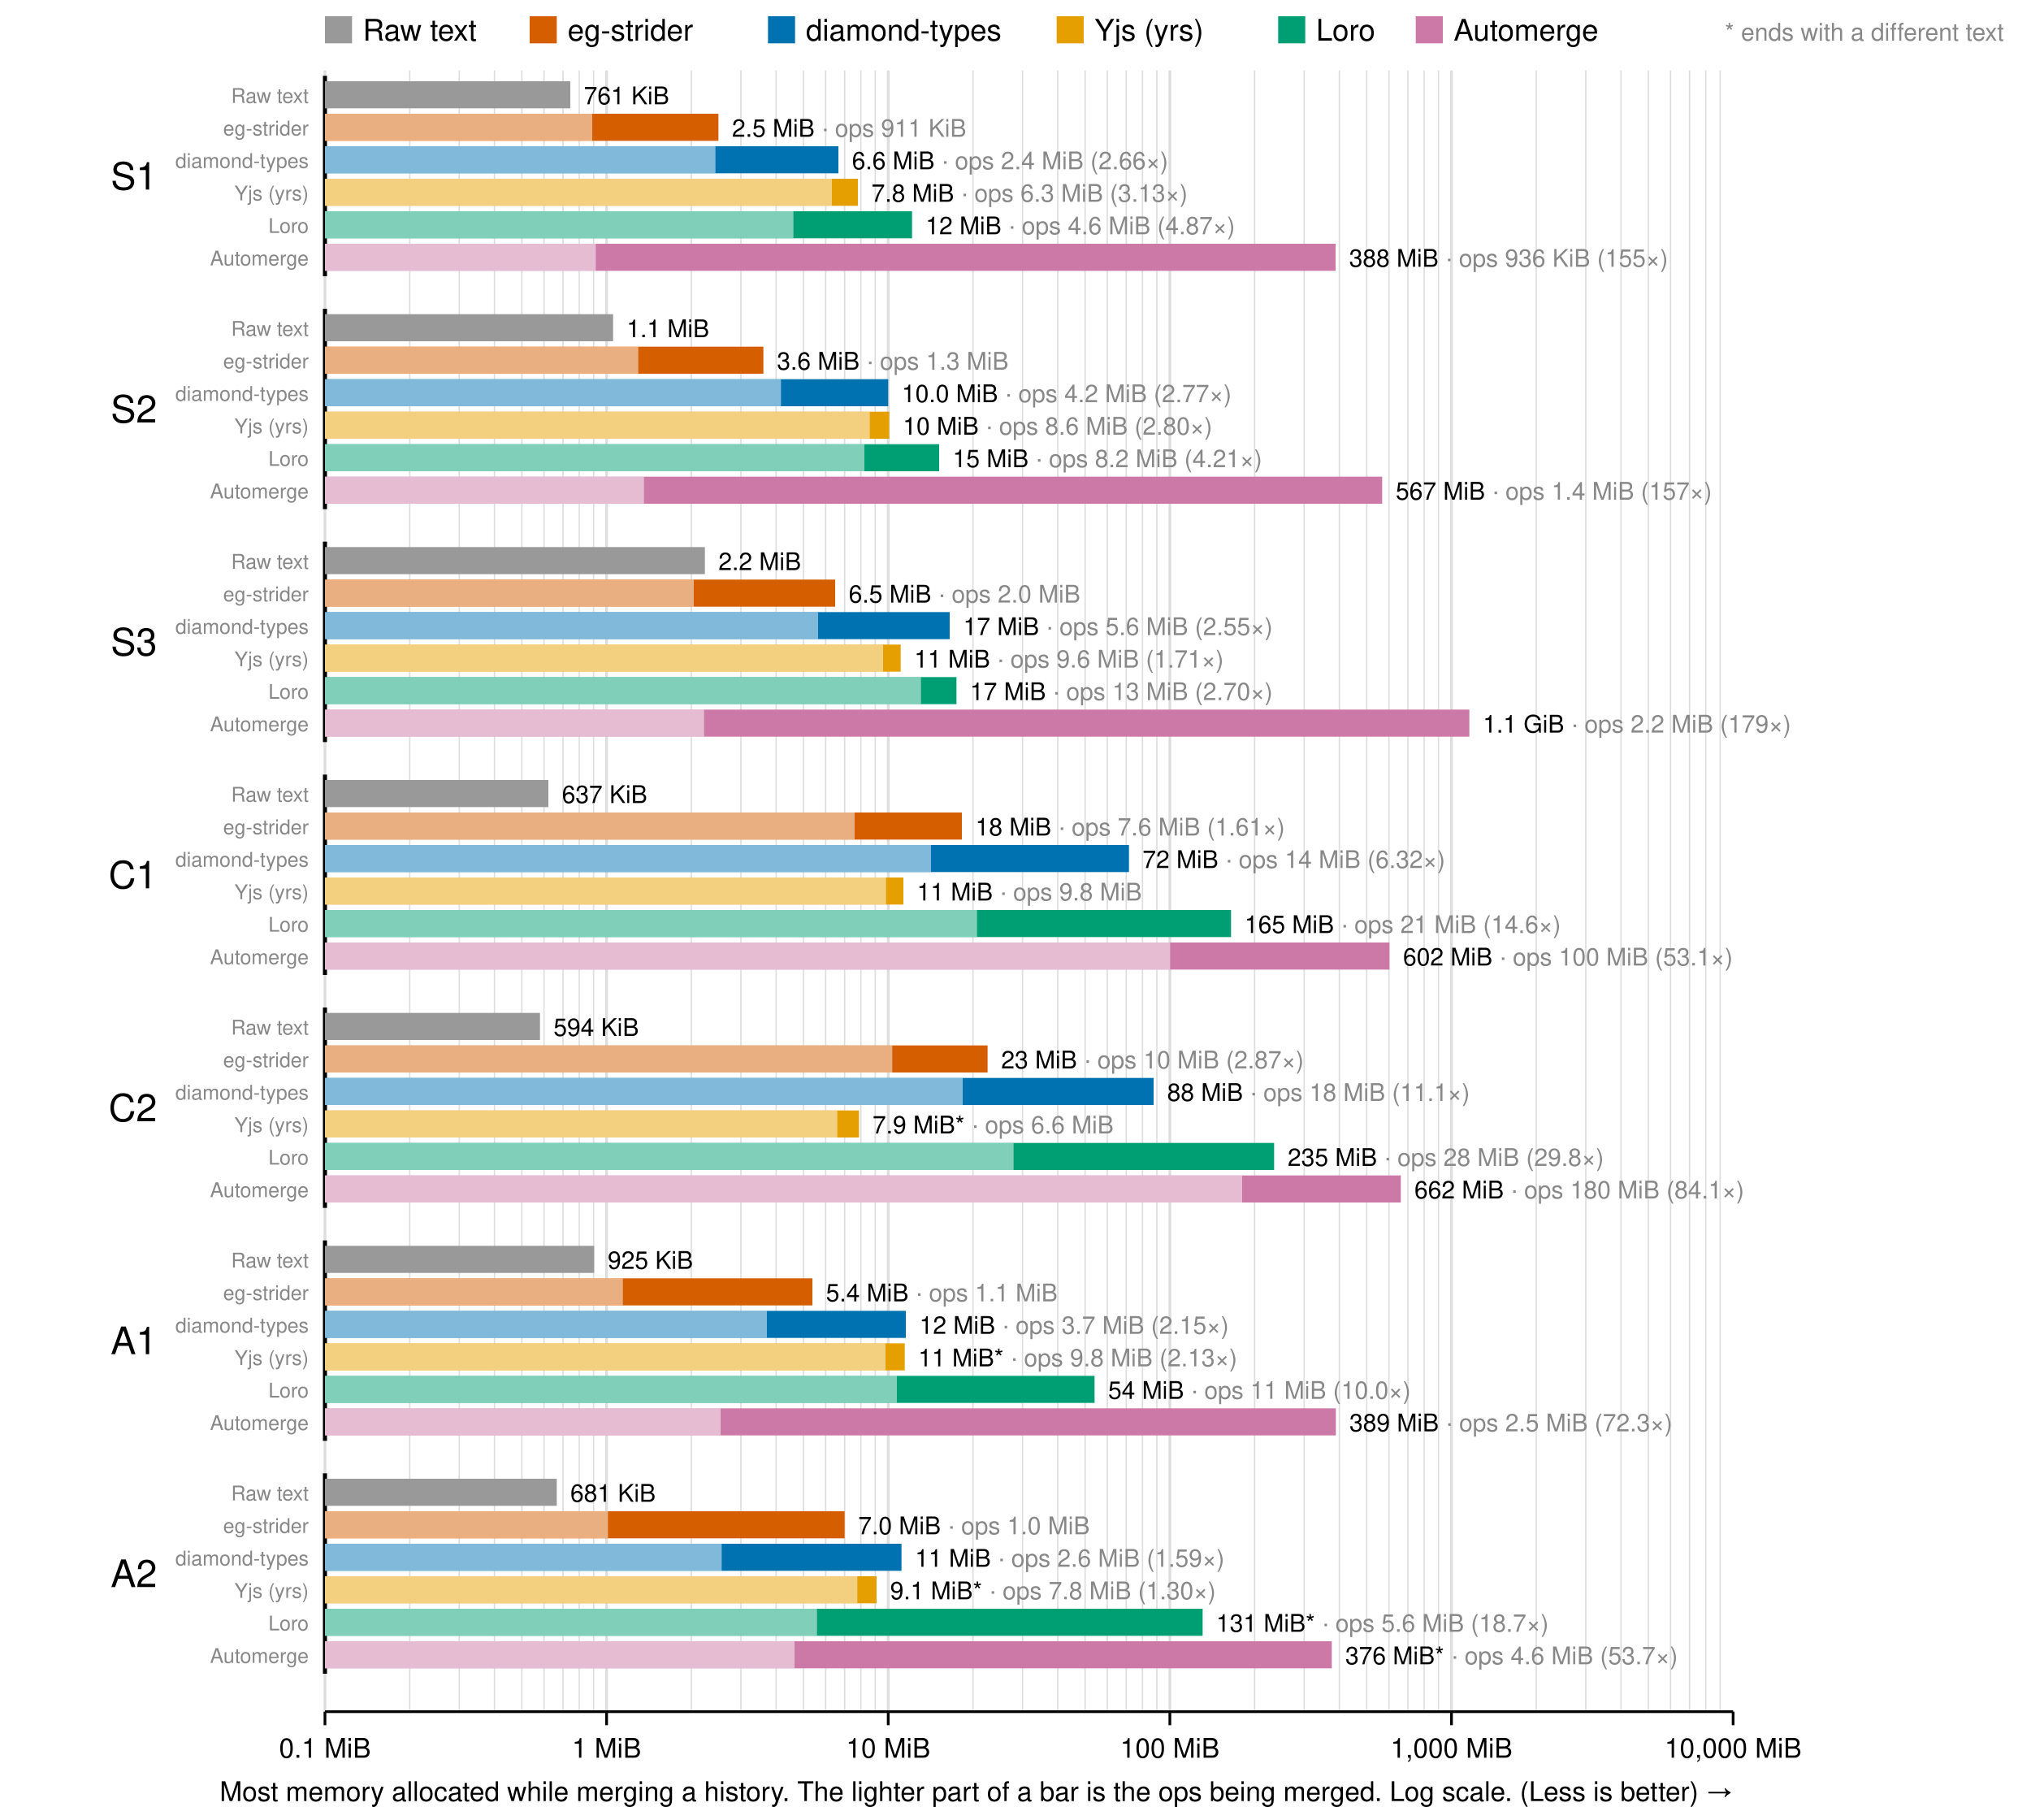
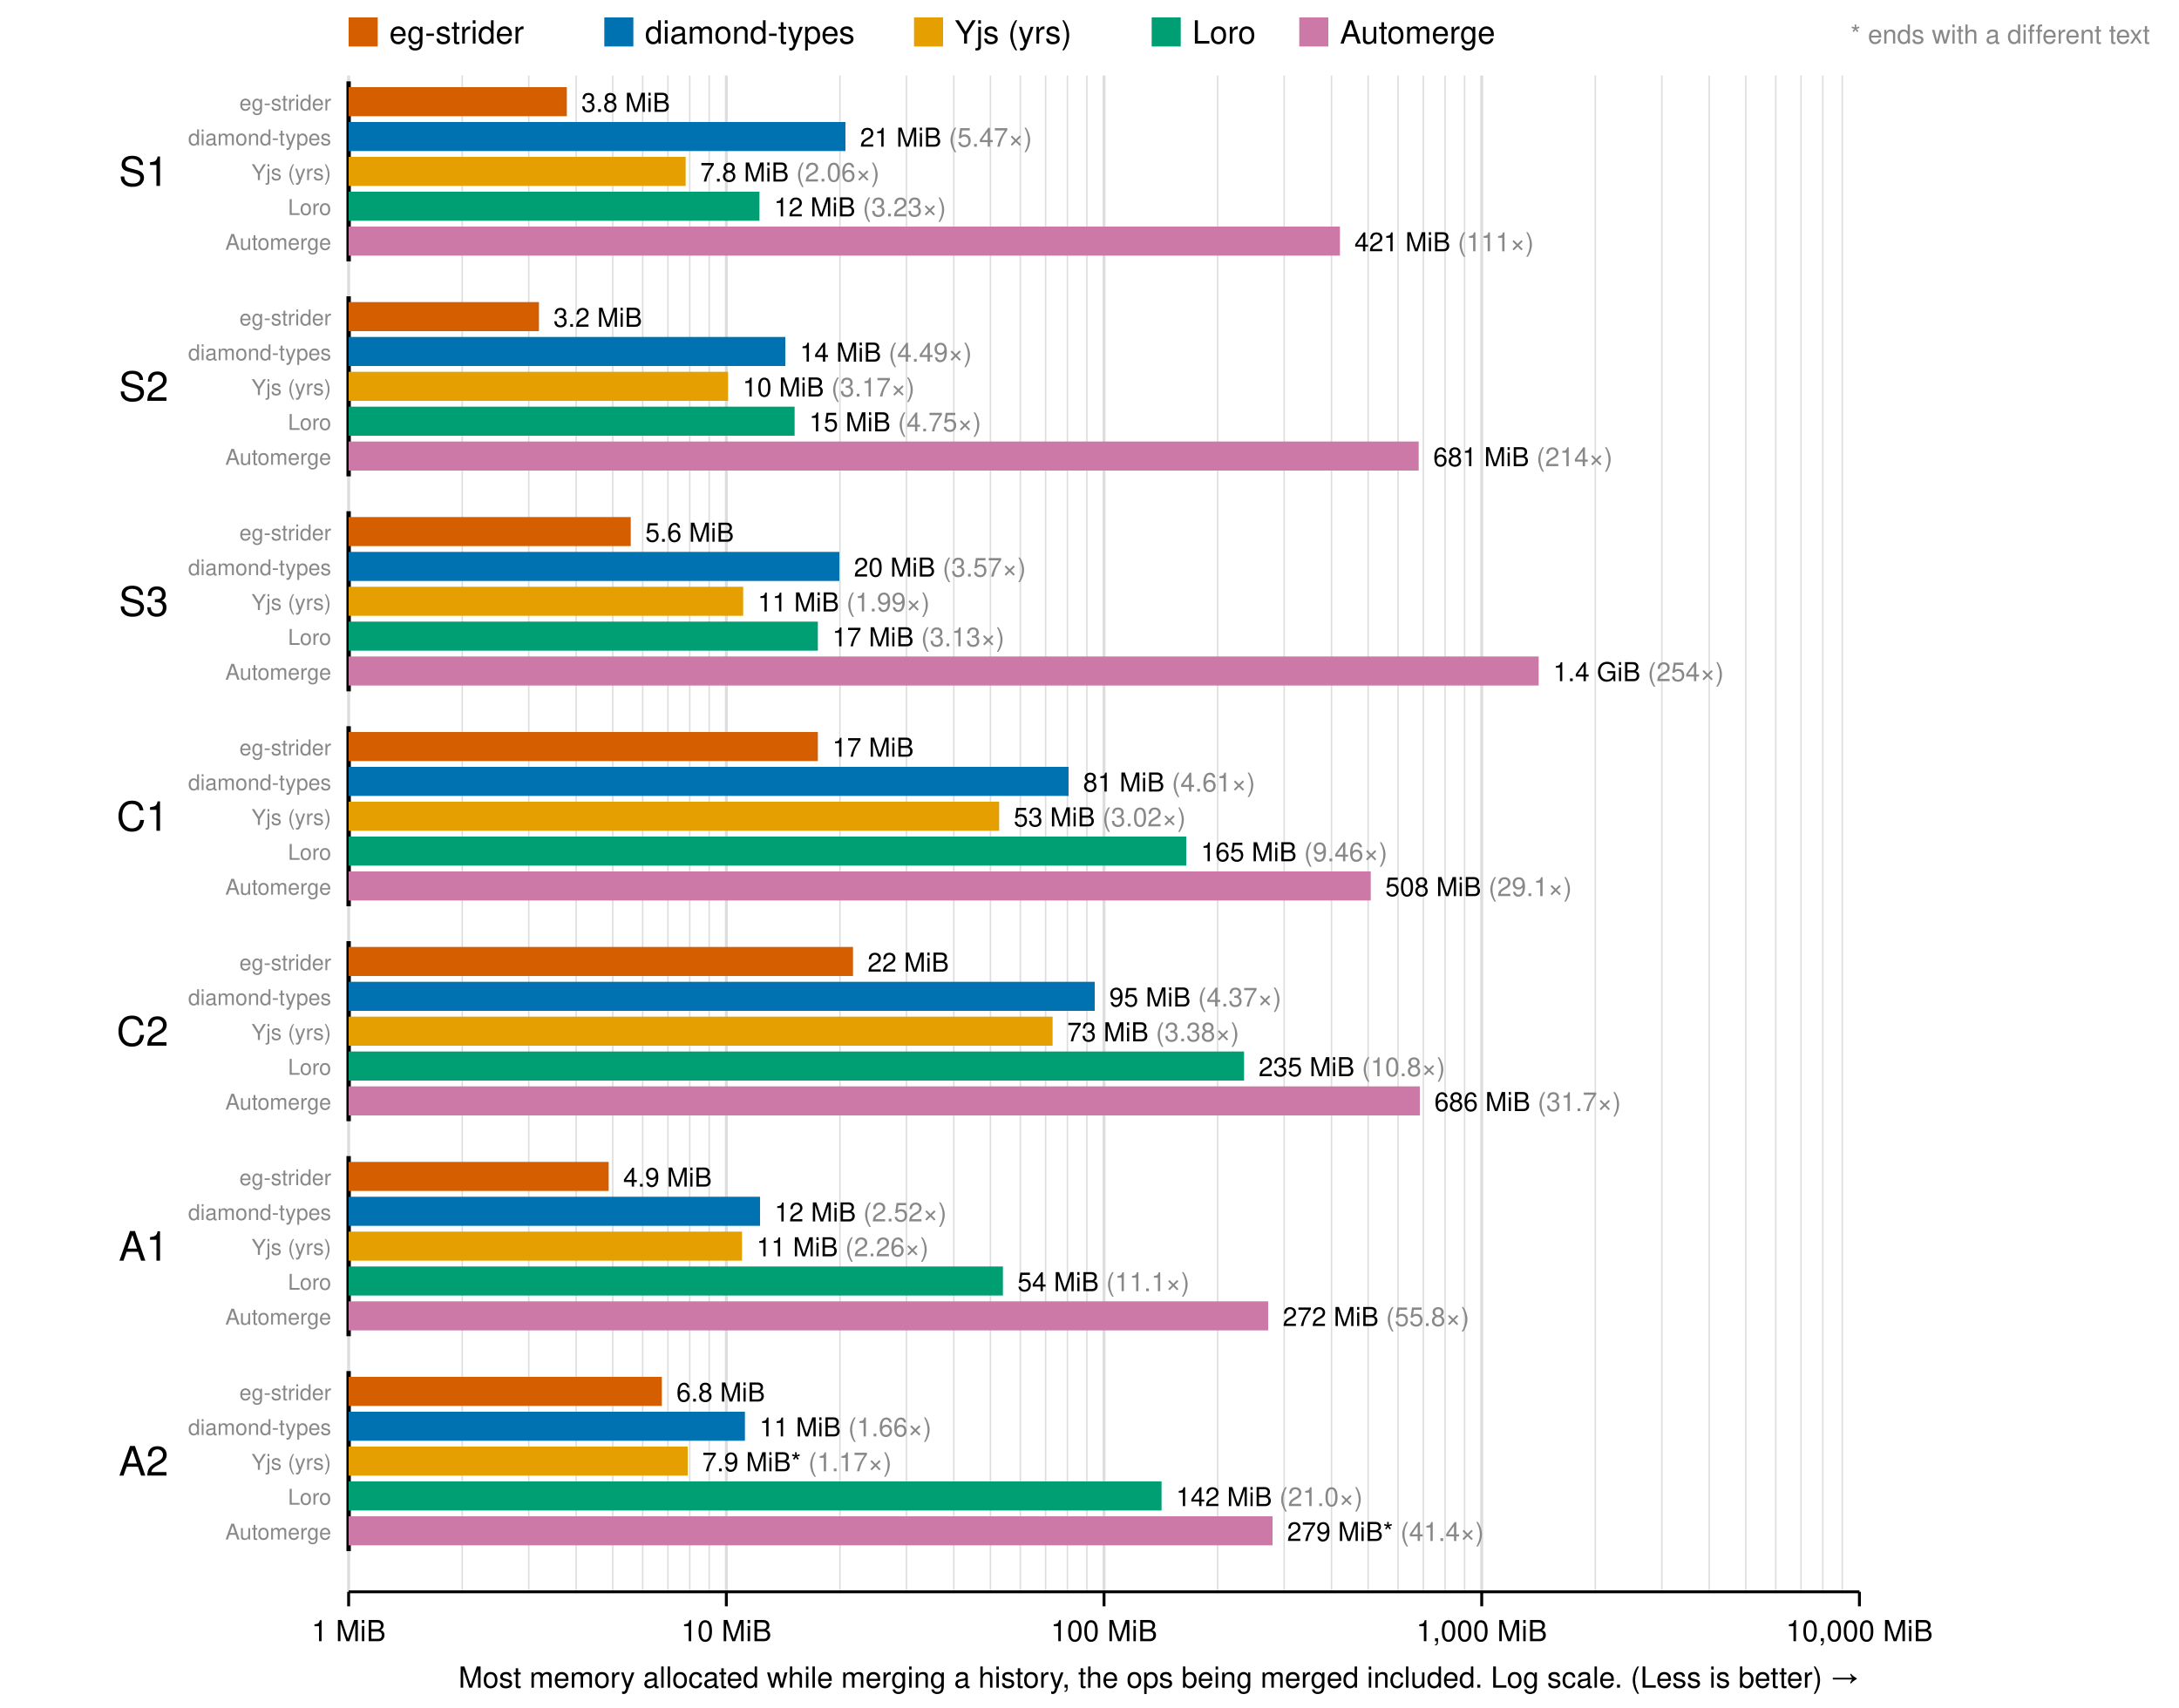
- <svg xmlns="http://www.w3.org/2000/svg" viewBox="0 0 750 672" font-family="Helvetica, Arial, sans-serif">
-   <rect width="750" height="672" fill="white" />
-   <rect x="120" y="6" width="10" height="10" fill="#999999" />
-   <text x="134" y="15" font-size="11">Raw text</text>
-   <rect x="195.6" y="6" width="10" height="10" fill="#d55e00" />
-   <text x="209.6" y="15" font-size="11">eg-strider</text>
-   <rect x="283.6" y="6" width="10" height="10" fill="#0072b2" />
-   <text x="297.6" y="15" font-size="11">diamond-types</text>
-   <rect x="390.2" y="6" width="10" height="10" fill="#e69f00" />
-   <text x="404.2" y="15" font-size="11">Yjs (yrs)</text>
-   <rect x="472" y="6" width="10" height="10" fill="#009e73" />
-   <text x="486" y="15" font-size="11">Loro</text>
-   <rect x="522.8" y="6" width="10" height="10" fill="#cc79a7" />
-   <text x="536.8" y="15" font-size="11">Automerge</text>
+ <svg xmlns="http://www.w3.org/2000/svg" viewBox="0 0 750 588" font-family="Helvetica, Arial, sans-serif">
+   <rect width="750" height="588" fill="white" />
+   <rect x="120" y="6" width="10" height="10" fill="#d55e00" />
+   <text x="134" y="15" font-size="11">eg-strider</text>
+   <rect x="208.0" y="6" width="10" height="10" fill="#0072b2" />
+   <text x="222.0" y="15" font-size="11">diamond-types</text>
+   <rect x="314.6" y="6" width="10" height="10" fill="#e69f00" />
+   <text x="328.6" y="15" font-size="11">Yjs (yrs)</text>
+   <rect x="396.4" y="6" width="10" height="10" fill="#009e73" />
+   <text x="410.4" y="15" font-size="11">Loro</text>
+   <rect x="447.2" y="6" width="10" height="10" fill="#cc79a7" />
+   <text x="461.2" y="15" font-size="11">Automerge</text>
  <text x="740" y="15" font-size="9" fill="#888" text-anchor="end">* ends with a different text</text>
-   <line x1="120.0" y1="26" x2="120.0" y2="632" stroke="#ddd" stroke-width="1" />
-   <line x1="151.3" y1="26" x2="151.3" y2="632" stroke="#ddd" stroke-width="0.5" />
-   <line x1="169.6" y1="26" x2="169.6" y2="632" stroke="#ddd" stroke-width="0.5" />
-   <line x1="182.6" y1="26" x2="182.6" y2="632" stroke="#ddd" stroke-width="0.5" />
-   <line x1="192.7" y1="26" x2="192.7" y2="632" stroke="#ddd" stroke-width="0.5" />
-   <line x1="200.9" y1="26" x2="200.9" y2="632" stroke="#ddd" stroke-width="0.5" />
-   <line x1="207.9" y1="26" x2="207.9" y2="632" stroke="#ddd" stroke-width="0.5" />
-   <line x1="213.9" y1="26" x2="213.9" y2="632" stroke="#ddd" stroke-width="0.5" />
-   <line x1="219.2" y1="26" x2="219.2" y2="632" stroke="#ddd" stroke-width="0.5" />
-   <line x1="224.0" y1="26" x2="224.0" y2="632" stroke="#ddd" stroke-width="1" />
-   <line x1="255.3" y1="26" x2="255.3" y2="632" stroke="#ddd" stroke-width="0.5" />
-   <line x1="273.6" y1="26" x2="273.6" y2="632" stroke="#ddd" stroke-width="0.5" />
-   <line x1="286.6" y1="26" x2="286.6" y2="632" stroke="#ddd" stroke-width="0.5" />
-   <line x1="296.7" y1="26" x2="296.7" y2="632" stroke="#ddd" stroke-width="0.5" />
-   <line x1="304.9" y1="26" x2="304.9" y2="632" stroke="#ddd" stroke-width="0.5" />
-   <line x1="311.9" y1="26" x2="311.9" y2="632" stroke="#ddd" stroke-width="0.5" />
-   <line x1="317.9" y1="26" x2="317.9" y2="632" stroke="#ddd" stroke-width="0.5" />
-   <line x1="323.2" y1="26" x2="323.2" y2="632" stroke="#ddd" stroke-width="0.5" />
-   <line x1="328.0" y1="26" x2="328.0" y2="632" stroke="#ddd" stroke-width="1" />
-   <line x1="359.3" y1="26" x2="359.3" y2="632" stroke="#ddd" stroke-width="0.5" />
-   <line x1="377.6" y1="26" x2="377.6" y2="632" stroke="#ddd" stroke-width="0.5" />
-   <line x1="390.6" y1="26" x2="390.6" y2="632" stroke="#ddd" stroke-width="0.5" />
-   <line x1="400.7" y1="26" x2="400.7" y2="632" stroke="#ddd" stroke-width="0.5" />
-   <line x1="408.9" y1="26" x2="408.9" y2="632" stroke="#ddd" stroke-width="0.5" />
-   <line x1="415.9" y1="26" x2="415.9" y2="632" stroke="#ddd" stroke-width="0.5" />
-   <line x1="421.9" y1="26" x2="421.9" y2="632" stroke="#ddd" stroke-width="0.5" />
-   <line x1="427.2" y1="26" x2="427.2" y2="632" stroke="#ddd" stroke-width="0.5" />
-   <line x1="432.0" y1="26" x2="432.0" y2="632" stroke="#ddd" stroke-width="1" />
-   <line x1="463.3" y1="26" x2="463.3" y2="632" stroke="#ddd" stroke-width="0.5" />
-   <line x1="481.6" y1="26" x2="481.6" y2="632" stroke="#ddd" stroke-width="0.5" />
-   <line x1="494.6" y1="26" x2="494.6" y2="632" stroke="#ddd" stroke-width="0.5" />
-   <line x1="504.7" y1="26" x2="504.7" y2="632" stroke="#ddd" stroke-width="0.5" />
-   <line x1="512.9" y1="26" x2="512.9" y2="632" stroke="#ddd" stroke-width="0.5" />
-   <line x1="519.9" y1="26" x2="519.9" y2="632" stroke="#ddd" stroke-width="0.5" />
-   <line x1="525.9" y1="26" x2="525.9" y2="632" stroke="#ddd" stroke-width="0.5" />
-   <line x1="531.2" y1="26" x2="531.2" y2="632" stroke="#ddd" stroke-width="0.5" />
-   <line x1="536.0" y1="26" x2="536.0" y2="632" stroke="#ddd" stroke-width="1" />
-   <line x1="567.3" y1="26" x2="567.3" y2="632" stroke="#ddd" stroke-width="0.5" />
-   <line x1="585.6" y1="26" x2="585.6" y2="632" stroke="#ddd" stroke-width="0.5" />
-   <line x1="598.6" y1="26" x2="598.6" y2="632" stroke="#ddd" stroke-width="0.5" />
-   <line x1="608.7" y1="26" x2="608.7" y2="632" stroke="#ddd" stroke-width="0.5" />
-   <line x1="616.9" y1="26" x2="616.9" y2="632" stroke="#ddd" stroke-width="0.5" />
-   <line x1="623.9" y1="26" x2="623.9" y2="632" stroke="#ddd" stroke-width="0.5" />
-   <line x1="629.9" y1="26" x2="629.9" y2="632" stroke="#ddd" stroke-width="0.5" />
-   <line x1="635.2" y1="26" x2="635.2" y2="632" stroke="#ddd" stroke-width="0.5" />
-   <line x1="120.0" y1="632" x2="120.0" y2="637" stroke="black" />
-   <text x="120.0" y="649" font-size="10" text-anchor="middle">0.1 MiB</text>
-   <line x1="224.0" y1="632" x2="224.0" y2="637" stroke="black" />
-   <text x="224.0" y="649" font-size="10" text-anchor="middle">1 MiB</text>
-   <line x1="328.0" y1="632" x2="328.0" y2="637" stroke="black" />
-   <text x="328.0" y="649" font-size="10" text-anchor="middle">10 MiB</text>
-   <line x1="432.0" y1="632" x2="432.0" y2="637" stroke="black" />
-   <text x="432.0" y="649" font-size="10" text-anchor="middle">100 MiB</text>
-   <line x1="536.0" y1="632" x2="536.0" y2="637" stroke="black" />
-   <text x="536.0" y="649" font-size="10" text-anchor="middle">1,000 MiB</text>
-   <line x1="640.0" y1="632" x2="640.0" y2="637" stroke="black" />
-   <text x="640.0" y="649" font-size="10" text-anchor="middle">10,000 MiB</text>
-   <line x1="120" y1="632" x2="640" y2="632" stroke="black" />
-   <text x="640" y="665" font-size="10" text-anchor="end">Most memory allocated while merging a history. The lighter part of a bar is the ops being merged. Log scale. (Less is better) →</text>
-   <text x="58" y="70.0" font-size="14" text-anchor="end">S1</text>
-   <line x1="120" y1="28" x2="120" y2="102" stroke="black" stroke-width="1.5" />
-   <text x="114" y="38" font-size="7.5" fill="#888" text-anchor="end">Raw text</text>
-   <rect x="120" y="30" width="90.6" height="10" fill="#999999" />
-   <text x="215.6" y="38.5" font-size="9">761 KiB</text>
-   <text x="114" y="50" font-size="7.5" fill="#888" text-anchor="end">eg-strider</text>
-   <rect x="120" y="42" width="145.3" height="10" fill="#d55e00" />
-   <rect x="120" y="42" width="98.7" height="10" fill="white" fill-opacity="0.5" />
-   <text x="270.3" y="50.5" font-size="9">2.5 MiB <tspan fill="#888">· ops 911 KiB</tspan>
-   </text>
-   <text x="114" y="62" font-size="7.5" fill="#888" text-anchor="end">diamond-types</text>
-   <rect x="120" y="54" width="189.6" height="10" fill="#0072b2" />
-   <rect x="120" y="54" width="144.2" height="10" fill="white" fill-opacity="0.5" />
-   <text x="314.6" y="62.5" font-size="9">6.6 MiB <tspan fill="#888">· ops 2.4 MiB</tspan>
-     <tspan fill="#888">(2.66×)</tspan>
-   </text>
-   <text x="114" y="74" font-size="7.5" fill="#888" text-anchor="end">Yjs (yrs)</text>
-   <rect x="120" y="66" width="196.8" height="10" fill="#e69f00" />
-   <rect x="120" y="66" width="187.2" height="10" fill="white" fill-opacity="0.5" />
-   <text x="321.8" y="74.5" font-size="9">7.8 MiB <tspan fill="#888">· ops 6.3 MiB</tspan>
-     <tspan fill="#888">(3.13×)</tspan>
-   </text>
-   <text x="114" y="86" font-size="7.5" fill="#888" text-anchor="end">Loro</text>
-   <rect x="120" y="78" width="216.8" height="10" fill="#009e73" />
-   <rect x="120" y="78" width="173.0" height="10" fill="white" fill-opacity="0.5" />
-   <text x="341.8" y="86.5" font-size="9">12 MiB <tspan fill="#888">· ops 4.6 MiB</tspan>
-     <tspan fill="#888">(4.87×)</tspan>
-   </text>
-   <text x="114" y="98" font-size="7.5" fill="#888" text-anchor="end">Automerge</text>
-   <rect x="120" y="90" width="373.2" height="10" fill="#cc79a7" />
-   <rect x="120" y="90" width="100.0" height="10" fill="white" fill-opacity="0.5" />
-   <text x="498.2" y="98.5" font-size="9">388 MiB <tspan fill="#888">· ops 936 KiB</tspan>
-     <tspan fill="#888">(155×)</tspan>
-   </text>
-   <text x="58" y="156.0" font-size="14" text-anchor="end">S2</text>
-   <line x1="120" y1="114" x2="120" y2="188" stroke="black" stroke-width="1.5" />
-   <text x="114" y="124" font-size="7.5" fill="#888" text-anchor="end">Raw text</text>
-   <rect x="120" y="116" width="106.4" height="10" fill="#999999" />
-   <text x="231.4" y="124.5" font-size="9">1.1 MiB</text>
-   <text x="114" y="136" font-size="7.5" fill="#888" text-anchor="end">eg-strider</text>
-   <rect x="120" y="128" width="161.9" height="10" fill="#d55e00" />
-   <rect x="120" y="128" width="115.7" height="10" fill="white" fill-opacity="0.5" />
-   <text x="286.9" y="136.5" font-size="9">3.6 MiB <tspan fill="#888">· ops 1.3 MiB</tspan>
-   </text>
-   <text x="114" y="148" font-size="7.5" fill="#888" text-anchor="end">diamond-types</text>
-   <rect x="120" y="140" width="208.0" height="10" fill="#0072b2" />
-   <rect x="120" y="140" width="168.4" height="10" fill="white" fill-opacity="0.5" />
-   <text x="333.0" y="148.5" font-size="9">10.0 MiB <tspan fill="#888">· ops 4.2 MiB</tspan>
-     <tspan fill="#888">(2.77×)</tspan>
-   </text>
-   <text x="114" y="160" font-size="7.5" fill="#888" text-anchor="end">Yjs (yrs)</text>
-   <rect x="120" y="152" width="208.4" height="10" fill="#e69f00" />
-   <rect x="120" y="152" width="201.2" height="10" fill="white" fill-opacity="0.5" />
-   <text x="333.4" y="160.5" font-size="9">10 MiB <tspan fill="#888">· ops 8.6 MiB</tspan>
-     <tspan fill="#888">(2.80×)</tspan>
-   </text>
-   <text x="114" y="172" font-size="7.5" fill="#888" text-anchor="end">Loro</text>
-   <rect x="120" y="164" width="226.8" height="10" fill="#009e73" />
-   <rect x="120" y="164" width="199.2" height="10" fill="white" fill-opacity="0.5" />
-   <text x="351.8" y="172.5" font-size="9">15 MiB <tspan fill="#888">· ops 8.2 MiB</tspan>
-     <tspan fill="#888">(4.21×)</tspan>
-   </text>
-   <text x="114" y="184" font-size="7.5" fill="#888" text-anchor="end">Automerge</text>
-   <rect x="120" y="176" width="390.4" height="10" fill="#cc79a7" />
-   <rect x="120" y="176" width="117.8" height="10" fill="white" fill-opacity="0.5" />
-   <text x="515.4" y="184.5" font-size="9">567 MiB <tspan fill="#888">· ops 1.4 MiB</tspan>
-     <tspan fill="#888">(157×)</tspan>
-   </text>
-   <text x="58" y="242.0" font-size="14" text-anchor="end">S3</text>
-   <line x1="120" y1="200" x2="120" y2="274" stroke="black" stroke-width="1.5" />
-   <text x="114" y="210" font-size="7.5" fill="#888" text-anchor="end">Raw text</text>
-   <rect x="120" y="202" width="140.3" height="10" fill="#999999" />
-   <text x="265.3" y="210.5" font-size="9">2.2 MiB</text>
-   <text x="114" y="222" font-size="7.5" fill="#888" text-anchor="end">eg-strider</text>
-   <rect x="120" y="214" width="188.4" height="10" fill="#d55e00" />
-   <rect x="120" y="214" width="136.2" height="10" fill="white" fill-opacity="0.5" />
-   <text x="313.4" y="222.5" font-size="9">6.5 MiB <tspan fill="#888">· ops 2.0 MiB</tspan>
-   </text>
-   <text x="114" y="234" font-size="7.5" fill="#888" text-anchor="end">diamond-types</text>
-   <rect x="120" y="226" width="230.7" height="10" fill="#0072b2" />
-   <rect x="120" y="226" width="182.1" height="10" fill="white" fill-opacity="0.5" />
-   <text x="355.7" y="234.5" font-size="9">17 MiB <tspan fill="#888">· ops 5.6 MiB</tspan>
-     <tspan fill="#888">(2.55×)</tspan>
-   </text>
-   <text x="114" y="246" font-size="7.5" fill="#888" text-anchor="end">Yjs (yrs)</text>
-   <rect x="120" y="238" width="212.6" height="10" fill="#e69f00" />
-   <rect x="120" y="238" width="206.1" height="10" fill="white" fill-opacity="0.5" />
-   <text x="337.6" y="246.5" font-size="9">11 MiB <tspan fill="#888">· ops 9.6 MiB</tspan>
-     <tspan fill="#888">(1.71×)</tspan>
-   </text>
-   <text x="114" y="258" font-size="7.5" fill="#888" text-anchor="end">Loro</text>
-   <rect x="120" y="250" width="233.2" height="10" fill="#009e73" />
-   <rect x="120" y="250" width="220.1" height="10" fill="white" fill-opacity="0.5" />
-   <text x="358.2" y="258.5" font-size="9">17 MiB <tspan fill="#888">· ops 13 MiB</tspan>
-     <tspan fill="#888">(2.70×)</tspan>
-   </text>
-   <text x="114" y="270" font-size="7.5" fill="#888" text-anchor="end">Automerge</text>
-   <rect x="120" y="262" width="422.6" height="10" fill="#cc79a7" />
-   <rect x="120" y="262" width="140.0" height="10" fill="white" fill-opacity="0.5" />
-   <text x="547.6" y="270.5" font-size="9">1.1 GiB <tspan fill="#888">· ops 2.2 MiB</tspan>
-     <tspan fill="#888">(179×)</tspan>
-   </text>
-   <text x="58" y="328.0" font-size="14" text-anchor="end">C1</text>
-   <line x1="120" y1="286" x2="120" y2="360" stroke="black" stroke-width="1.5" />
-   <text x="114" y="296" font-size="7.5" fill="#888" text-anchor="end">Raw text</text>
-   <rect x="120" y="288" width="82.5" height="10" fill="#999999" />
-   <text x="207.5" y="296.5" font-size="9">637 KiB</text>
-   <text x="114" y="308" font-size="7.5" fill="#888" text-anchor="end">eg-strider</text>
-   <rect x="120" y="300" width="235.2" height="10" fill="#d55e00" />
-   <rect x="120" y="300" width="195.6" height="10" fill="white" fill-opacity="0.5" />
-   <text x="360.2" y="308.5" font-size="9">18 MiB <tspan fill="#888">· ops 7.6 MiB</tspan>
-     <tspan fill="#888">(1.61×)</tspan>
-   </text>
-   <text x="114" y="320" font-size="7.5" fill="#888" text-anchor="end">diamond-types</text>
-   <rect x="120" y="312" width="296.9" height="10" fill="#0072b2" />
-   <rect x="120" y="312" width="223.8" height="10" fill="white" fill-opacity="0.5" />
-   <text x="421.9" y="320.5" font-size="9">72 MiB <tspan fill="#888">· ops 14 MiB</tspan>
-     <tspan fill="#888">(6.32×)</tspan>
-   </text>
-   <text x="114" y="332" font-size="7.5" fill="#888" text-anchor="end">Yjs (yrs)</text>
-   <rect x="120" y="324" width="213.6" height="10" fill="#e69f00" />
-   <rect x="120" y="324" width="207.2" height="10" fill="white" fill-opacity="0.5" />
-   <text x="338.6" y="332.5" font-size="9">11 MiB <tspan fill="#888">· ops 9.8 MiB</tspan>
-   </text>
-   <text x="114" y="344" font-size="7.5" fill="#888" text-anchor="end">Loro</text>
-   <rect x="120" y="336" width="334.6" height="10" fill="#009e73" />
-   <rect x="120" y="336" width="240.8" height="10" fill="white" fill-opacity="0.5" />
-   <text x="459.6" y="344.5" font-size="9">165 MiB <tspan fill="#888">· ops 21 MiB</tspan>
-     <tspan fill="#888">(14.6×)</tspan>
-   </text>
-   <text x="114" y="356" font-size="7.5" fill="#888" text-anchor="end">Automerge</text>
-   <rect x="120" y="348" width="393.1" height="10" fill="#cc79a7" />
-   <rect x="120" y="348" width="312.1" height="10" fill="white" fill-opacity="0.5" />
-   <text x="518.1" y="356.5" font-size="9">602 MiB <tspan fill="#888">· ops 100 MiB</tspan>
-     <tspan fill="#888">(53.1×)</tspan>
-   </text>
-   <text x="58" y="414.0" font-size="14" text-anchor="end">C2</text>
-   <line x1="120" y1="372" x2="120" y2="446" stroke="black" stroke-width="1.5" />
-   <text x="114" y="382" font-size="7.5" fill="#888" text-anchor="end">Raw text</text>
-   <rect x="120" y="374" width="79.4" height="10" fill="#999999" />
-   <text x="204.4" y="382.5" font-size="9">594 KiB</text>
-   <text x="114" y="394" font-size="7.5" fill="#888" text-anchor="end">eg-strider</text>
-   <rect x="120" y="386" width="244.7" height="10" fill="#d55e00" />
-   <rect x="120" y="386" width="209.5" height="10" fill="white" fill-opacity="0.5" />
-   <text x="369.7" y="394.5" font-size="9">23 MiB <tspan fill="#888">· ops 10 MiB</tspan>
-     <tspan fill="#888">(2.87×)</tspan>
-   </text>
-   <text x="114" y="406" font-size="7.5" fill="#888" text-anchor="end">diamond-types</text>
-   <rect x="120" y="398" width="306.0" height="10" fill="#0072b2" />
-   <rect x="120" y="398" width="235.5" height="10" fill="white" fill-opacity="0.5" />
-   <text x="431.0" y="406.5" font-size="9">88 MiB <tspan fill="#888">· ops 18 MiB</tspan>
-     <tspan fill="#888">(11.1×)</tspan>
-   </text>
-   <text x="114" y="418" font-size="7.5" fill="#888" text-anchor="end">Yjs (yrs)</text>
-   <rect x="120" y="410" width="197.2" height="10" fill="#e69f00" />
-   <rect x="120" y="410" width="189.2" height="10" fill="white" fill-opacity="0.5" />
-   <text x="322.2" y="418.5" font-size="9">7.9 MiB* <tspan fill="#888">· ops 6.6 MiB</tspan>
-   </text>
-   <text x="114" y="430" font-size="7.5" fill="#888" text-anchor="end">Loro</text>
-   <rect x="120" y="422" width="350.5" height="10" fill="#009e73" />
-   <rect x="120" y="422" width="254.3" height="10" fill="white" fill-opacity="0.5" />
-   <text x="475.5" y="430.5" font-size="9">235 MiB <tspan fill="#888">· ops 28 MiB</tspan>
-     <tspan fill="#888">(29.8×)</tspan>
-   </text>
-   <text x="114" y="442" font-size="7.5" fill="#888" text-anchor="end">Automerge</text>
-   <rect x="120" y="434" width="397.3" height="10" fill="#cc79a7" />
-   <rect x="120" y="434" width="338.7" height="10" fill="white" fill-opacity="0.5" />
-   <text x="522.3" y="442.5" font-size="9">662 MiB <tspan fill="#888">· ops 180 MiB</tspan>
-     <tspan fill="#888">(84.1×)</tspan>
-   </text>
-   <text x="58" y="500.0" font-size="14" text-anchor="end">A1</text>
-   <line x1="120" y1="458" x2="120" y2="532" stroke="black" stroke-width="1.5" />
-   <text x="114" y="468" font-size="7.5" fill="#888" text-anchor="end">Raw text</text>
-   <rect x="120" y="460" width="99.4" height="10" fill="#999999" />
-   <text x="224.4" y="468.5" font-size="9">925 KiB</text>
-   <text x="114" y="480" font-size="7.5" fill="#888" text-anchor="end">eg-strider</text>
-   <rect x="120" y="472" width="180.0" height="10" fill="#d55e00" />
-   <rect x="120" y="472" width="110.0" height="10" fill="white" fill-opacity="0.5" />
-   <text x="305.0" y="480.5" font-size="9">5.4 MiB <tspan fill="#888">· ops 1.1 MiB</tspan>
-   </text>
-   <text x="114" y="492" font-size="7.5" fill="#888" text-anchor="end">diamond-types</text>
-   <rect x="120" y="484" width="214.5" height="10" fill="#0072b2" />
-   <rect x="120" y="484" width="163.2" height="10" fill="white" fill-opacity="0.5" />
-   <text x="339.5" y="492.5" font-size="9">12 MiB <tspan fill="#888">· ops 3.7 MiB</tspan>
-     <tspan fill="#888">(2.15×)</tspan>
-   </text>
-   <text x="114" y="504" font-size="7.5" fill="#888" text-anchor="end">Yjs (yrs)</text>
-   <rect x="120" y="496" width="214.1" height="10" fill="#e69f00" />
-   <rect x="120" y="496" width="207.0" height="10" fill="white" fill-opacity="0.5" />
-   <text x="339.1" y="504.5" font-size="9">11 MiB* <tspan fill="#888">· ops 9.8 MiB</tspan>
-     <tspan fill="#888">(2.13×)</tspan>
-   </text>
-   <text x="114" y="516" font-size="7.5" fill="#888" text-anchor="end">Loro</text>
-   <rect x="120" y="508" width="284.2" height="10" fill="#009e73" />
-   <rect x="120" y="508" width="211.2" height="10" fill="white" fill-opacity="0.5" />
-   <text x="409.2" y="516.5" font-size="9">54 MiB <tspan fill="#888">· ops 11 MiB</tspan>
-     <tspan fill="#888">(10.0×)</tspan>
-   </text>
-   <text x="114" y="528" font-size="7.5" fill="#888" text-anchor="end">Automerge</text>
-   <rect x="120" y="520" width="373.3" height="10" fill="#cc79a7" />
-   <rect x="120" y="520" width="146.1" height="10" fill="white" fill-opacity="0.5" />
-   <text x="498.3" y="528.5" font-size="9">389 MiB <tspan fill="#888">· ops 2.5 MiB</tspan>
-     <tspan fill="#888">(72.3×)</tspan>
-   </text>
-   <text x="58" y="586.0" font-size="14" text-anchor="end">A2</text>
-   <line x1="120" y1="544" x2="120" y2="618" stroke="black" stroke-width="1.5" />
-   <text x="114" y="554" font-size="7.5" fill="#888" text-anchor="end">Raw text</text>
-   <rect x="120" y="546" width="85.6" height="10" fill="#999999" />
-   <text x="210.6" y="554.5" font-size="9">681 KiB</text>
-   <text x="114" y="566" font-size="7.5" fill="#888" text-anchor="end">eg-strider</text>
-   <rect x="120" y="558" width="191.9" height="10" fill="#d55e00" />
-   <rect x="120" y="558" width="104.5" height="10" fill="white" fill-opacity="0.5" />
-   <text x="316.9" y="566.5" font-size="9">7.0 MiB <tspan fill="#888">· ops 1.0 MiB</tspan>
-   </text>
-   <text x="114" y="578" font-size="7.5" fill="#888" text-anchor="end">diamond-types</text>
-   <rect x="120" y="570" width="212.9" height="10" fill="#0072b2" />
-   <rect x="120" y="570" width="146.5" height="10" fill="white" fill-opacity="0.5" />
-   <text x="337.9" y="578.5" font-size="9">11 MiB <tspan fill="#888">· ops 2.6 MiB</tspan>
-     <tspan fill="#888">(1.59×)</tspan>
-   </text>
-   <text x="114" y="590" font-size="7.5" fill="#888" text-anchor="end">Yjs (yrs)</text>
-   <rect x="120" y="582" width="203.7" height="10" fill="#e69f00" />
-   <rect x="120" y="582" width="196.6" height="10" fill="white" fill-opacity="0.5" />
-   <text x="328.7" y="590.5" font-size="9">9.1 MiB* <tspan fill="#888">· ops 7.8 MiB</tspan>
-     <tspan fill="#888">(1.30×)</tspan>
-   </text>
-   <text x="114" y="602" font-size="7.5" fill="#888" text-anchor="end">Loro</text>
-   <rect x="120" y="594" width="324.1" height="10" fill="#009e73" />
-   <rect x="120" y="594" width="181.7" height="10" fill="white" fill-opacity="0.5" />
-   <text x="449.1" y="602.5" font-size="9">131 MiB* <tspan fill="#888">· ops 5.6 MiB</tspan>
-     <tspan fill="#888">(18.7×)</tspan>
-   </text>
-   <text x="114" y="614" font-size="7.5" fill="#888" text-anchor="end">Automerge</text>
-   <rect x="120" y="606" width="371.8" height="10" fill="#cc79a7" />
-   <rect x="120" y="606" width="173.4" height="10" fill="white" fill-opacity="0.5" />
-   <text x="496.8" y="614.5" font-size="9">376 MiB* <tspan fill="#888">· ops 4.6 MiB</tspan>
-     <tspan fill="#888">(53.7×)</tspan>
+   <line x1="120.0" y1="26" x2="120.0" y2="548" stroke="#ddd" stroke-width="1" />
+   <line x1="159.1" y1="26" x2="159.1" y2="548" stroke="#ddd" stroke-width="0.5" />
+   <line x1="182.0" y1="26" x2="182.0" y2="548" stroke="#ddd" stroke-width="0.5" />
+   <line x1="198.3" y1="26" x2="198.3" y2="548" stroke="#ddd" stroke-width="0.5" />
+   <line x1="210.9" y1="26" x2="210.9" y2="548" stroke="#ddd" stroke-width="0.5" />
+   <line x1="221.2" y1="26" x2="221.2" y2="548" stroke="#ddd" stroke-width="0.5" />
+   <line x1="229.9" y1="26" x2="229.9" y2="548" stroke="#ddd" stroke-width="0.5" />
+   <line x1="237.4" y1="26" x2="237.4" y2="548" stroke="#ddd" stroke-width="0.5" />
+   <line x1="244.1" y1="26" x2="244.1" y2="548" stroke="#ddd" stroke-width="0.5" />
+   <line x1="250.0" y1="26" x2="250.0" y2="548" stroke="#ddd" stroke-width="1" />
+   <line x1="289.1" y1="26" x2="289.1" y2="548" stroke="#ddd" stroke-width="0.5" />
+   <line x1="312.0" y1="26" x2="312.0" y2="548" stroke="#ddd" stroke-width="0.5" />
+   <line x1="328.3" y1="26" x2="328.3" y2="548" stroke="#ddd" stroke-width="0.5" />
+   <line x1="340.9" y1="26" x2="340.9" y2="548" stroke="#ddd" stroke-width="0.5" />
+   <line x1="351.2" y1="26" x2="351.2" y2="548" stroke="#ddd" stroke-width="0.5" />
+   <line x1="359.9" y1="26" x2="359.9" y2="548" stroke="#ddd" stroke-width="0.5" />
+   <line x1="367.4" y1="26" x2="367.4" y2="548" stroke="#ddd" stroke-width="0.5" />
+   <line x1="374.1" y1="26" x2="374.1" y2="548" stroke="#ddd" stroke-width="0.5" />
+   <line x1="380.0" y1="26" x2="380.0" y2="548" stroke="#ddd" stroke-width="1" />
+   <line x1="419.1" y1="26" x2="419.1" y2="548" stroke="#ddd" stroke-width="0.5" />
+   <line x1="442.0" y1="26" x2="442.0" y2="548" stroke="#ddd" stroke-width="0.5" />
+   <line x1="458.3" y1="26" x2="458.3" y2="548" stroke="#ddd" stroke-width="0.5" />
+   <line x1="470.9" y1="26" x2="470.9" y2="548" stroke="#ddd" stroke-width="0.5" />
+   <line x1="481.2" y1="26" x2="481.2" y2="548" stroke="#ddd" stroke-width="0.5" />
+   <line x1="489.9" y1="26" x2="489.9" y2="548" stroke="#ddd" stroke-width="0.5" />
+   <line x1="497.4" y1="26" x2="497.4" y2="548" stroke="#ddd" stroke-width="0.5" />
+   <line x1="504.1" y1="26" x2="504.1" y2="548" stroke="#ddd" stroke-width="0.5" />
+   <line x1="510.0" y1="26" x2="510.0" y2="548" stroke="#ddd" stroke-width="1" />
+   <line x1="549.1" y1="26" x2="549.1" y2="548" stroke="#ddd" stroke-width="0.5" />
+   <line x1="572.0" y1="26" x2="572.0" y2="548" stroke="#ddd" stroke-width="0.5" />
+   <line x1="588.3" y1="26" x2="588.3" y2="548" stroke="#ddd" stroke-width="0.5" />
+   <line x1="600.9" y1="26" x2="600.9" y2="548" stroke="#ddd" stroke-width="0.5" />
+   <line x1="611.2" y1="26" x2="611.2" y2="548" stroke="#ddd" stroke-width="0.5" />
+   <line x1="619.9" y1="26" x2="619.9" y2="548" stroke="#ddd" stroke-width="0.5" />
+   <line x1="627.4" y1="26" x2="627.4" y2="548" stroke="#ddd" stroke-width="0.5" />
+   <line x1="634.1" y1="26" x2="634.1" y2="548" stroke="#ddd" stroke-width="0.5" />
+   <line x1="120.0" y1="548" x2="120.0" y2="553" stroke="black" />
+   <text x="120.0" y="565" font-size="10" text-anchor="middle">1 MiB</text>
+   <line x1="250.0" y1="548" x2="250.0" y2="553" stroke="black" />
+   <text x="250.0" y="565" font-size="10" text-anchor="middle">10 MiB</text>
+   <line x1="380.0" y1="548" x2="380.0" y2="553" stroke="black" />
+   <text x="380.0" y="565" font-size="10" text-anchor="middle">100 MiB</text>
+   <line x1="510.0" y1="548" x2="510.0" y2="553" stroke="black" />
+   <text x="510.0" y="565" font-size="10" text-anchor="middle">1,000 MiB</text>
+   <line x1="640.0" y1="548" x2="640.0" y2="553" stroke="black" />
+   <text x="640.0" y="565" font-size="10" text-anchor="middle">10,000 MiB</text>
+   <line x1="120" y1="548" x2="640" y2="548" stroke="black" />
+   <text x="640" y="581" font-size="10" text-anchor="end">Most memory allocated while merging a history, the ops being merged included. Log scale. (Less is better) →</text>
+   <text x="58" y="64.0" font-size="14" text-anchor="end">S1</text>
+   <line x1="120" y1="28" x2="120" y2="90" stroke="black" stroke-width="1.5" />
+   <text x="114" y="38" font-size="7.5" fill="#888" text-anchor="end">eg-strider</text>
+   <rect x="120" y="30" width="75.1" height="10" fill="#d55e00" />
+   <text x="200.1" y="38.5" font-size="9">3.8 MiB</text>
+   <text x="114" y="50" font-size="7.5" fill="#888" text-anchor="end">diamond-types</text>
+   <rect x="120" y="42" width="171.0" height="10" fill="#0072b2" />
+   <text x="296.0" y="50.5" font-size="9">21 MiB <tspan fill="#888">(5.47×)</tspan>
+   </text>
+   <text x="114" y="62" font-size="7.5" fill="#888" text-anchor="end">Yjs (yrs)</text>
+   <rect x="120" y="54" width="116.0" height="10" fill="#e69f00" />
+   <text x="241.0" y="62.5" font-size="9">7.8 MiB <tspan fill="#888">(2.06×)</tspan>
+   </text>
+   <text x="114" y="74" font-size="7.5" fill="#888" text-anchor="end">Loro</text>
+   <rect x="120" y="66" width="141.4" height="10" fill="#009e73" />
+   <text x="266.4" y="74.5" font-size="9">12 MiB <tspan fill="#888">(3.23×)</tspan>
+   </text>
+   <text x="114" y="86" font-size="7.5" fill="#888" text-anchor="end">Automerge</text>
+   <rect x="120" y="78" width="341.2" height="10" fill="#cc79a7" />
+   <text x="466.2" y="86.5" font-size="9">421 MiB <tspan fill="#888">(111×)</tspan>
+   </text>
+   <text x="58" y="138.0" font-size="14" text-anchor="end">S2</text>
+   <line x1="120" y1="102" x2="120" y2="164" stroke="black" stroke-width="1.5" />
+   <text x="114" y="112" font-size="7.5" fill="#888" text-anchor="end">eg-strider</text>
+   <rect x="120" y="104" width="65.5" height="10" fill="#d55e00" />
+   <text x="190.5" y="112.5" font-size="9">3.2 MiB</text>
+   <text x="114" y="124" font-size="7.5" fill="#888" text-anchor="end">diamond-types</text>
+   <rect x="120" y="116" width="150.3" height="10" fill="#0072b2" />
+   <text x="275.3" y="124.5" font-size="9">14 MiB <tspan fill="#888">(4.49×)</tspan>
+   </text>
+   <text x="114" y="136" font-size="7.5" fill="#888" text-anchor="end">Yjs (yrs)</text>
+   <rect x="120" y="128" width="130.6" height="10" fill="#e69f00" />
+   <text x="255.6" y="136.5" font-size="9">10 MiB <tspan fill="#888">(3.17×)</tspan>
+   </text>
+   <text x="114" y="148" font-size="7.5" fill="#888" text-anchor="end">Loro</text>
+   <rect x="120" y="140" width="153.5" height="10" fill="#009e73" />
+   <text x="278.5" y="148.5" font-size="9">15 MiB <tspan fill="#888">(4.75×)</tspan>
+   </text>
+   <text x="114" y="160" font-size="7.5" fill="#888" text-anchor="end">Automerge</text>
+   <rect x="120" y="152" width="368.3" height="10" fill="#cc79a7" />
+   <text x="493.3" y="160.5" font-size="9">681 MiB <tspan fill="#888">(214×)</tspan>
+   </text>
+   <text x="58" y="212.0" font-size="14" text-anchor="end">S3</text>
+   <line x1="120" y1="176" x2="120" y2="238" stroke="black" stroke-width="1.5" />
+   <text x="114" y="186" font-size="7.5" fill="#888" text-anchor="end">eg-strider</text>
+   <rect x="120" y="178" width="97.1" height="10" fill="#d55e00" />
+   <text x="222.1" y="186.5" font-size="9">5.6 MiB</text>
+   <text x="114" y="198" font-size="7.5" fill="#888" text-anchor="end">diamond-types</text>
+   <rect x="120" y="190" width="168.9" height="10" fill="#0072b2" />
+   <text x="293.9" y="198.5" font-size="9">20 MiB <tspan fill="#888">(3.57×)</tspan>
+   </text>
+   <text x="114" y="210" font-size="7.5" fill="#888" text-anchor="end">Yjs (yrs)</text>
+   <rect x="120" y="202" width="135.8" height="10" fill="#e69f00" />
+   <text x="260.8" y="210.5" font-size="9">11 MiB <tspan fill="#888">(1.99×)</tspan>
+   </text>
+   <text x="114" y="222" font-size="7.5" fill="#888" text-anchor="end">Loro</text>
+   <rect x="120" y="214" width="161.5" height="10" fill="#009e73" />
+   <text x="286.5" y="222.5" font-size="9">17 MiB <tspan fill="#888">(3.13×)</tspan>
+   </text>
+   <text x="114" y="234" font-size="7.5" fill="#888" text-anchor="end">Automerge</text>
+   <rect x="120" y="226" width="409.6" height="10" fill="#cc79a7" />
+   <text x="534.6" y="234.5" font-size="9">1.4 GiB <tspan fill="#888">(254×)</tspan>
+   </text>
+   <text x="58" y="286.0" font-size="14" text-anchor="end">C1</text>
+   <line x1="120" y1="250" x2="120" y2="312" stroke="black" stroke-width="1.5" />
+   <text x="114" y="260" font-size="7.5" fill="#888" text-anchor="end">eg-strider</text>
+   <rect x="120" y="252" width="161.5" height="10" fill="#d55e00" />
+   <text x="286.5" y="260.5" font-size="9">17 MiB</text>
+   <text x="114" y="272" font-size="7.5" fill="#888" text-anchor="end">diamond-types</text>
+   <rect x="120" y="264" width="247.8" height="10" fill="#0072b2" />
+   <text x="372.8" y="272.5" font-size="9">81 MiB <tspan fill="#888">(4.61×)</tspan>
+   </text>
+   <text x="114" y="284" font-size="7.5" fill="#888" text-anchor="end">Yjs (yrs)</text>
+   <rect x="120" y="276" width="223.9" height="10" fill="#e69f00" />
+   <text x="348.9" y="284.5" font-size="9">53 MiB <tspan fill="#888">(3.02×)</tspan>
+   </text>
+   <text x="114" y="296" font-size="7.5" fill="#888" text-anchor="end">Loro</text>
+   <rect x="120" y="288" width="288.3" height="10" fill="#009e73" />
+   <text x="413.3" y="296.5" font-size="9">165 MiB <tspan fill="#888">(9.46×)</tspan>
+   </text>
+   <text x="114" y="308" font-size="7.5" fill="#888" text-anchor="end">Automerge</text>
+   <rect x="120" y="300" width="351.8" height="10" fill="#cc79a7" />
+   <text x="476.8" y="308.5" font-size="9">508 MiB <tspan fill="#888">(29.1×)</tspan>
+   </text>
+   <text x="58" y="360.0" font-size="14" text-anchor="end">C2</text>
+   <line x1="120" y1="324" x2="120" y2="386" stroke="black" stroke-width="1.5" />
+   <text x="114" y="334" font-size="7.5" fill="#888" text-anchor="end">eg-strider</text>
+   <rect x="120" y="326" width="173.6" height="10" fill="#d55e00" />
+   <text x="298.6" y="334.5" font-size="9">22 MiB</text>
+   <text x="114" y="346" font-size="7.5" fill="#888" text-anchor="end">diamond-types</text>
+   <rect x="120" y="338" width="256.8" height="10" fill="#0072b2" />
+   <text x="381.8" y="346.5" font-size="9">95 MiB <tspan fill="#888">(4.37×)</tspan>
+   </text>
+   <text x="114" y="358" font-size="7.5" fill="#888" text-anchor="end">Yjs (yrs)</text>
+   <rect x="120" y="350" width="242.3" height="10" fill="#e69f00" />
+   <text x="367.3" y="358.5" font-size="9">73 MiB <tspan fill="#888">(3.38×)</tspan>
+   </text>
+   <text x="114" y="370" font-size="7.5" fill="#888" text-anchor="end">Loro</text>
+   <rect x="120" y="362" width="308.2" height="10" fill="#009e73" />
+   <text x="433.2" y="370.5" font-size="9">235 MiB <tspan fill="#888">(10.8×)</tspan>
+   </text>
+   <text x="114" y="382" font-size="7.5" fill="#888" text-anchor="end">Automerge</text>
+   <rect x="120" y="374" width="368.7" height="10" fill="#cc79a7" />
+   <text x="493.7" y="382.5" font-size="9">686 MiB <tspan fill="#888">(31.7×)</tspan>
+   </text>
+   <text x="58" y="434.0" font-size="14" text-anchor="end">A1</text>
+   <line x1="120" y1="398" x2="120" y2="460" stroke="black" stroke-width="1.5" />
+   <text x="114" y="408" font-size="7.5" fill="#888" text-anchor="end">eg-strider</text>
+   <rect x="120" y="400" width="89.5" height="10" fill="#d55e00" />
+   <text x="214.5" y="408.5" font-size="9">4.9 MiB</text>
+   <text x="114" y="420" font-size="7.5" fill="#888" text-anchor="end">diamond-types</text>
+   <rect x="120" y="412" width="141.6" height="10" fill="#0072b2" />
+   <text x="266.6" y="420.5" font-size="9">12 MiB <tspan fill="#888">(2.52×)</tspan>
+   </text>
+   <text x="114" y="432" font-size="7.5" fill="#888" text-anchor="end">Yjs (yrs)</text>
+   <rect x="120" y="424" width="135.4" height="10" fill="#e69f00" />
+   <text x="260.4" y="432.5" font-size="9">11 MiB <tspan fill="#888">(2.26×)</tspan>
+   </text>
+   <text x="114" y="444" font-size="7.5" fill="#888" text-anchor="end">Loro</text>
+   <rect x="120" y="436" width="225.2" height="10" fill="#009e73" />
+   <text x="350.2" y="444.5" font-size="9">54 MiB <tspan fill="#888">(11.1×)</tspan>
+   </text>
+   <text x="114" y="456" font-size="7.5" fill="#888" text-anchor="end">Automerge</text>
+   <rect x="120" y="448" width="316.5" height="10" fill="#cc79a7" />
+   <text x="441.5" y="456.5" font-size="9">272 MiB <tspan fill="#888">(55.8×)</tspan>
+   </text>
+   <text x="58" y="508.0" font-size="14" text-anchor="end">A2</text>
+   <line x1="120" y1="472" x2="120" y2="534" stroke="black" stroke-width="1.5" />
+   <text x="114" y="482" font-size="7.5" fill="#888" text-anchor="end">eg-strider</text>
+   <rect x="120" y="474" width="107.8" height="10" fill="#d55e00" />
+   <text x="232.8" y="482.5" font-size="9">6.8 MiB</text>
+   <text x="114" y="494" font-size="7.5" fill="#888" text-anchor="end">diamond-types</text>
+   <rect x="120" y="486" width="136.4" height="10" fill="#0072b2" />
+   <text x="261.4" y="494.5" font-size="9">11 MiB <tspan fill="#888">(1.66×)</tspan>
+   </text>
+   <text x="114" y="506" font-size="7.5" fill="#888" text-anchor="end">Yjs (yrs)</text>
+   <rect x="120" y="498" width="116.7" height="10" fill="#e69f00" />
+   <text x="241.7" y="506.5" font-size="9">7.9 MiB* <tspan fill="#888">(1.17×)</tspan>
+   </text>
+   <text x="114" y="518" font-size="7.5" fill="#888" text-anchor="end">Loro</text>
+   <rect x="120" y="510" width="279.8" height="10" fill="#009e73" />
+   <text x="404.8" y="518.5" font-size="9">142 MiB <tspan fill="#888">(21.0×)</tspan>
+   </text>
+   <text x="114" y="530" font-size="7.5" fill="#888" text-anchor="end">Automerge</text>
+   <rect x="120" y="522" width="318.0" height="10" fill="#cc79a7" />
+   <text x="443.0" y="530.5" font-size="9">279 MiB* <tspan fill="#888">(41.4×)</tspan>
  </text>
</svg>
